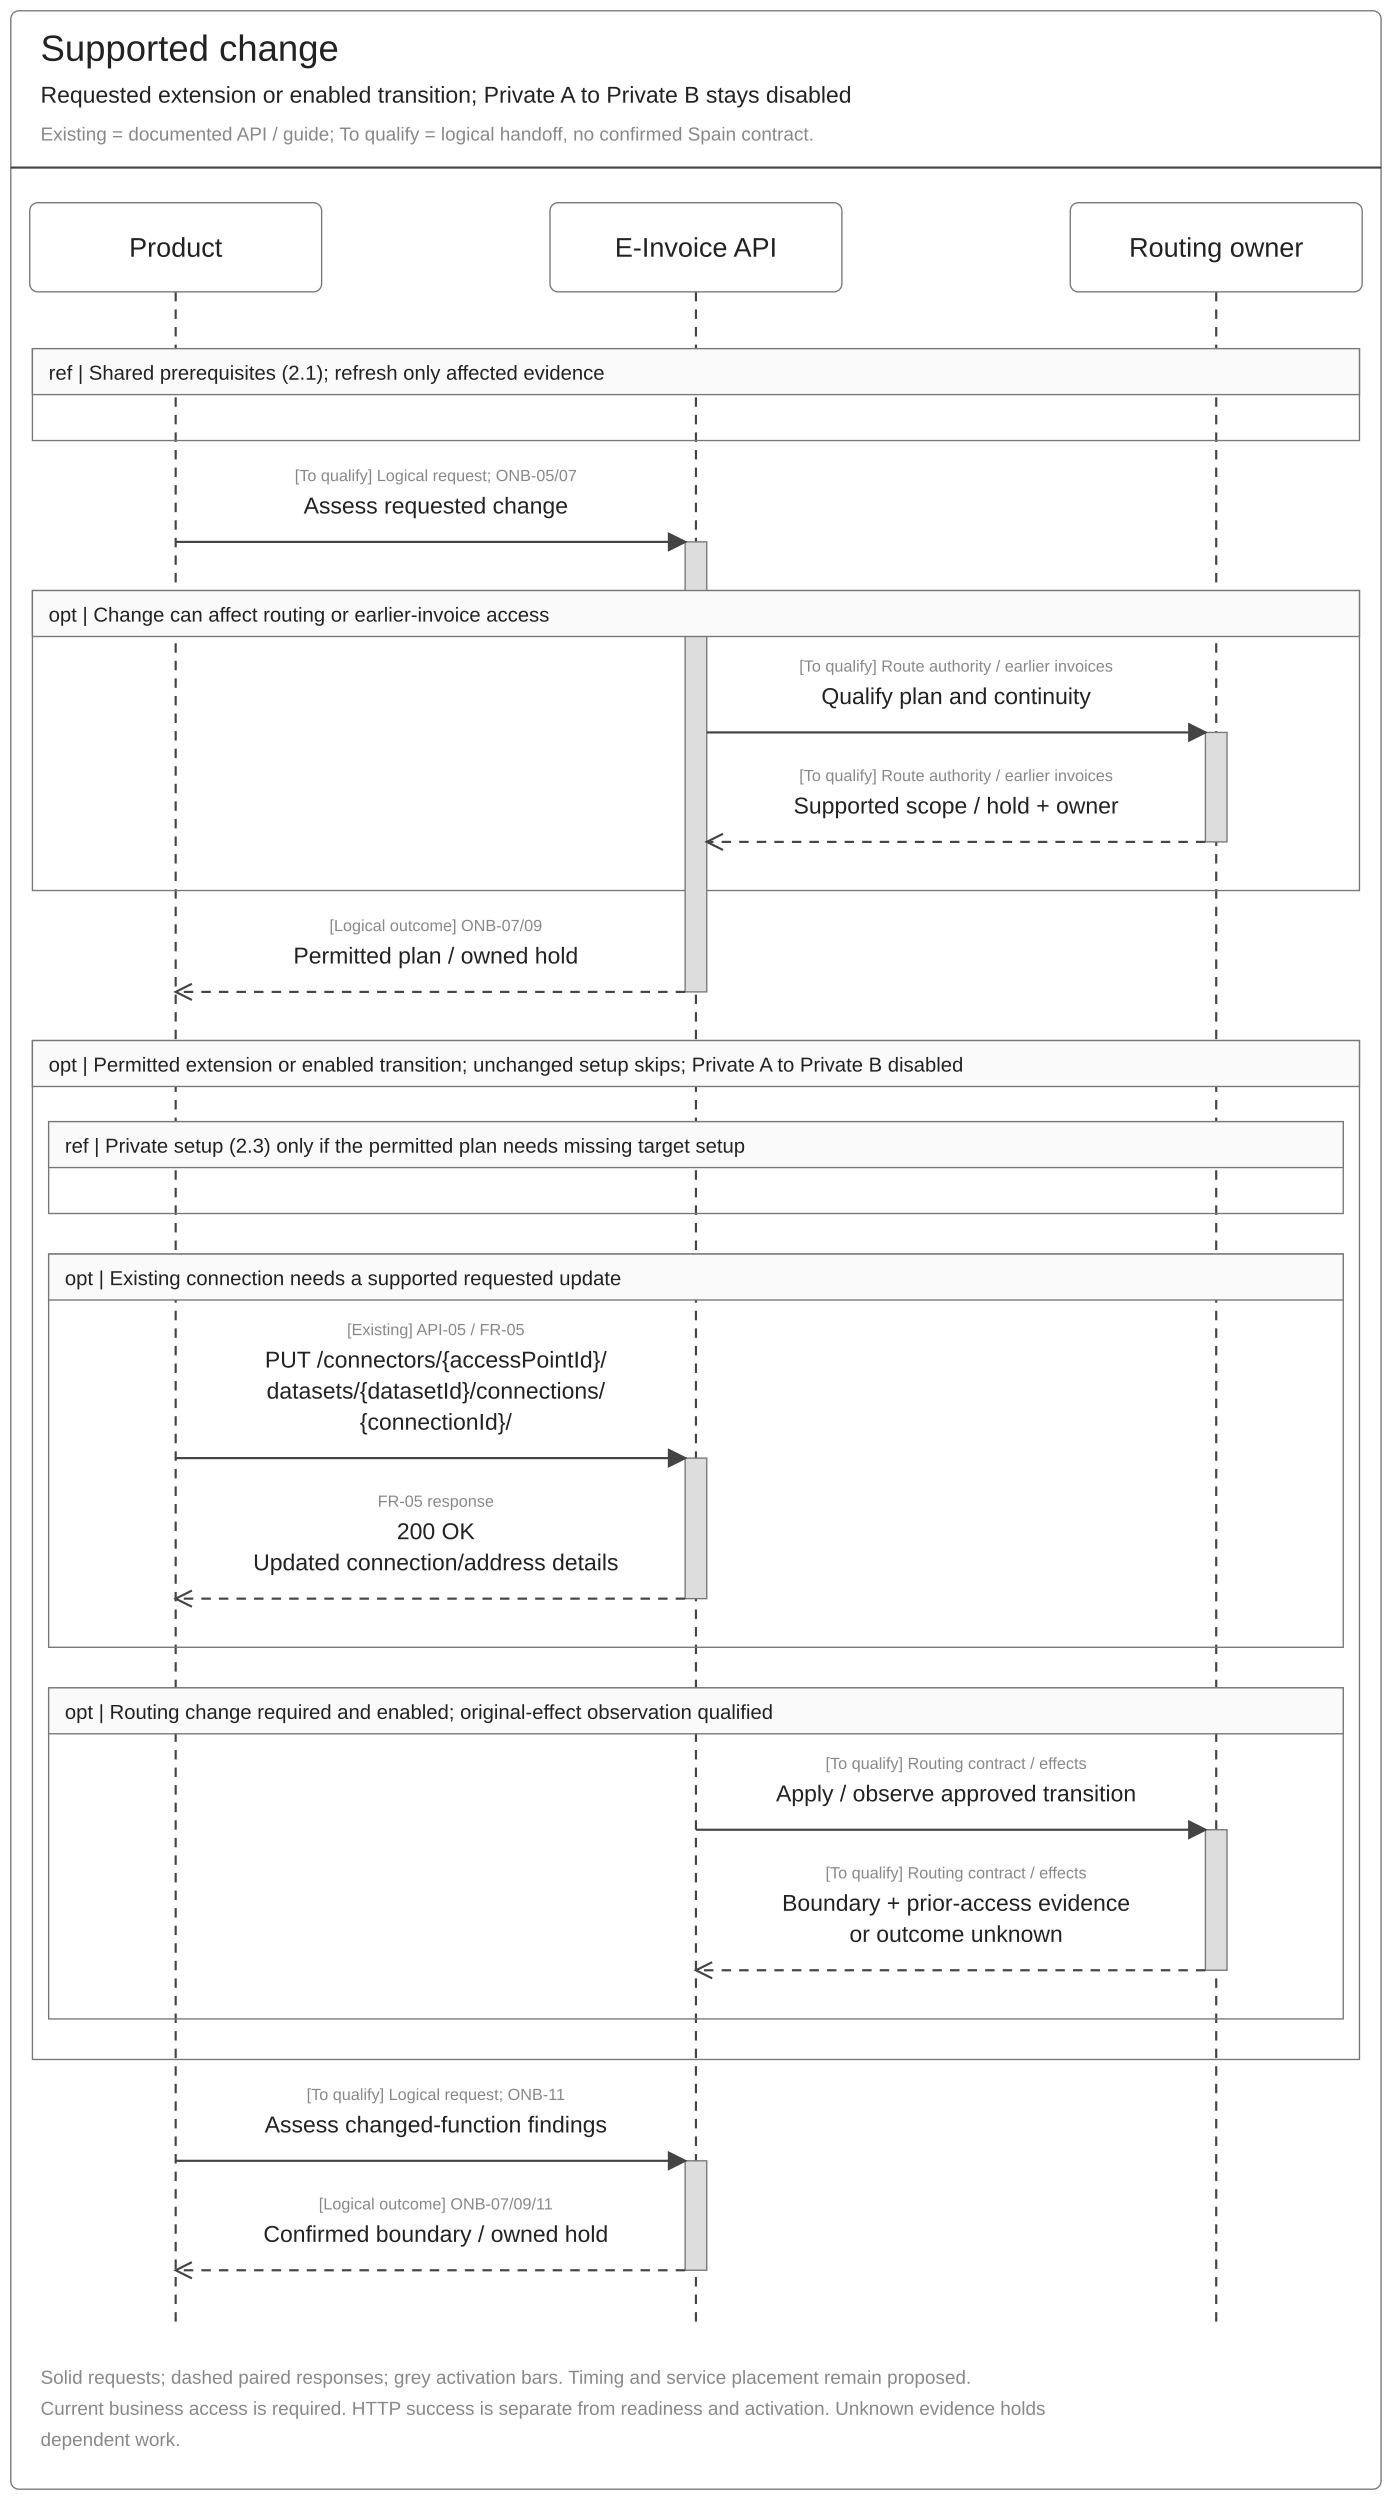
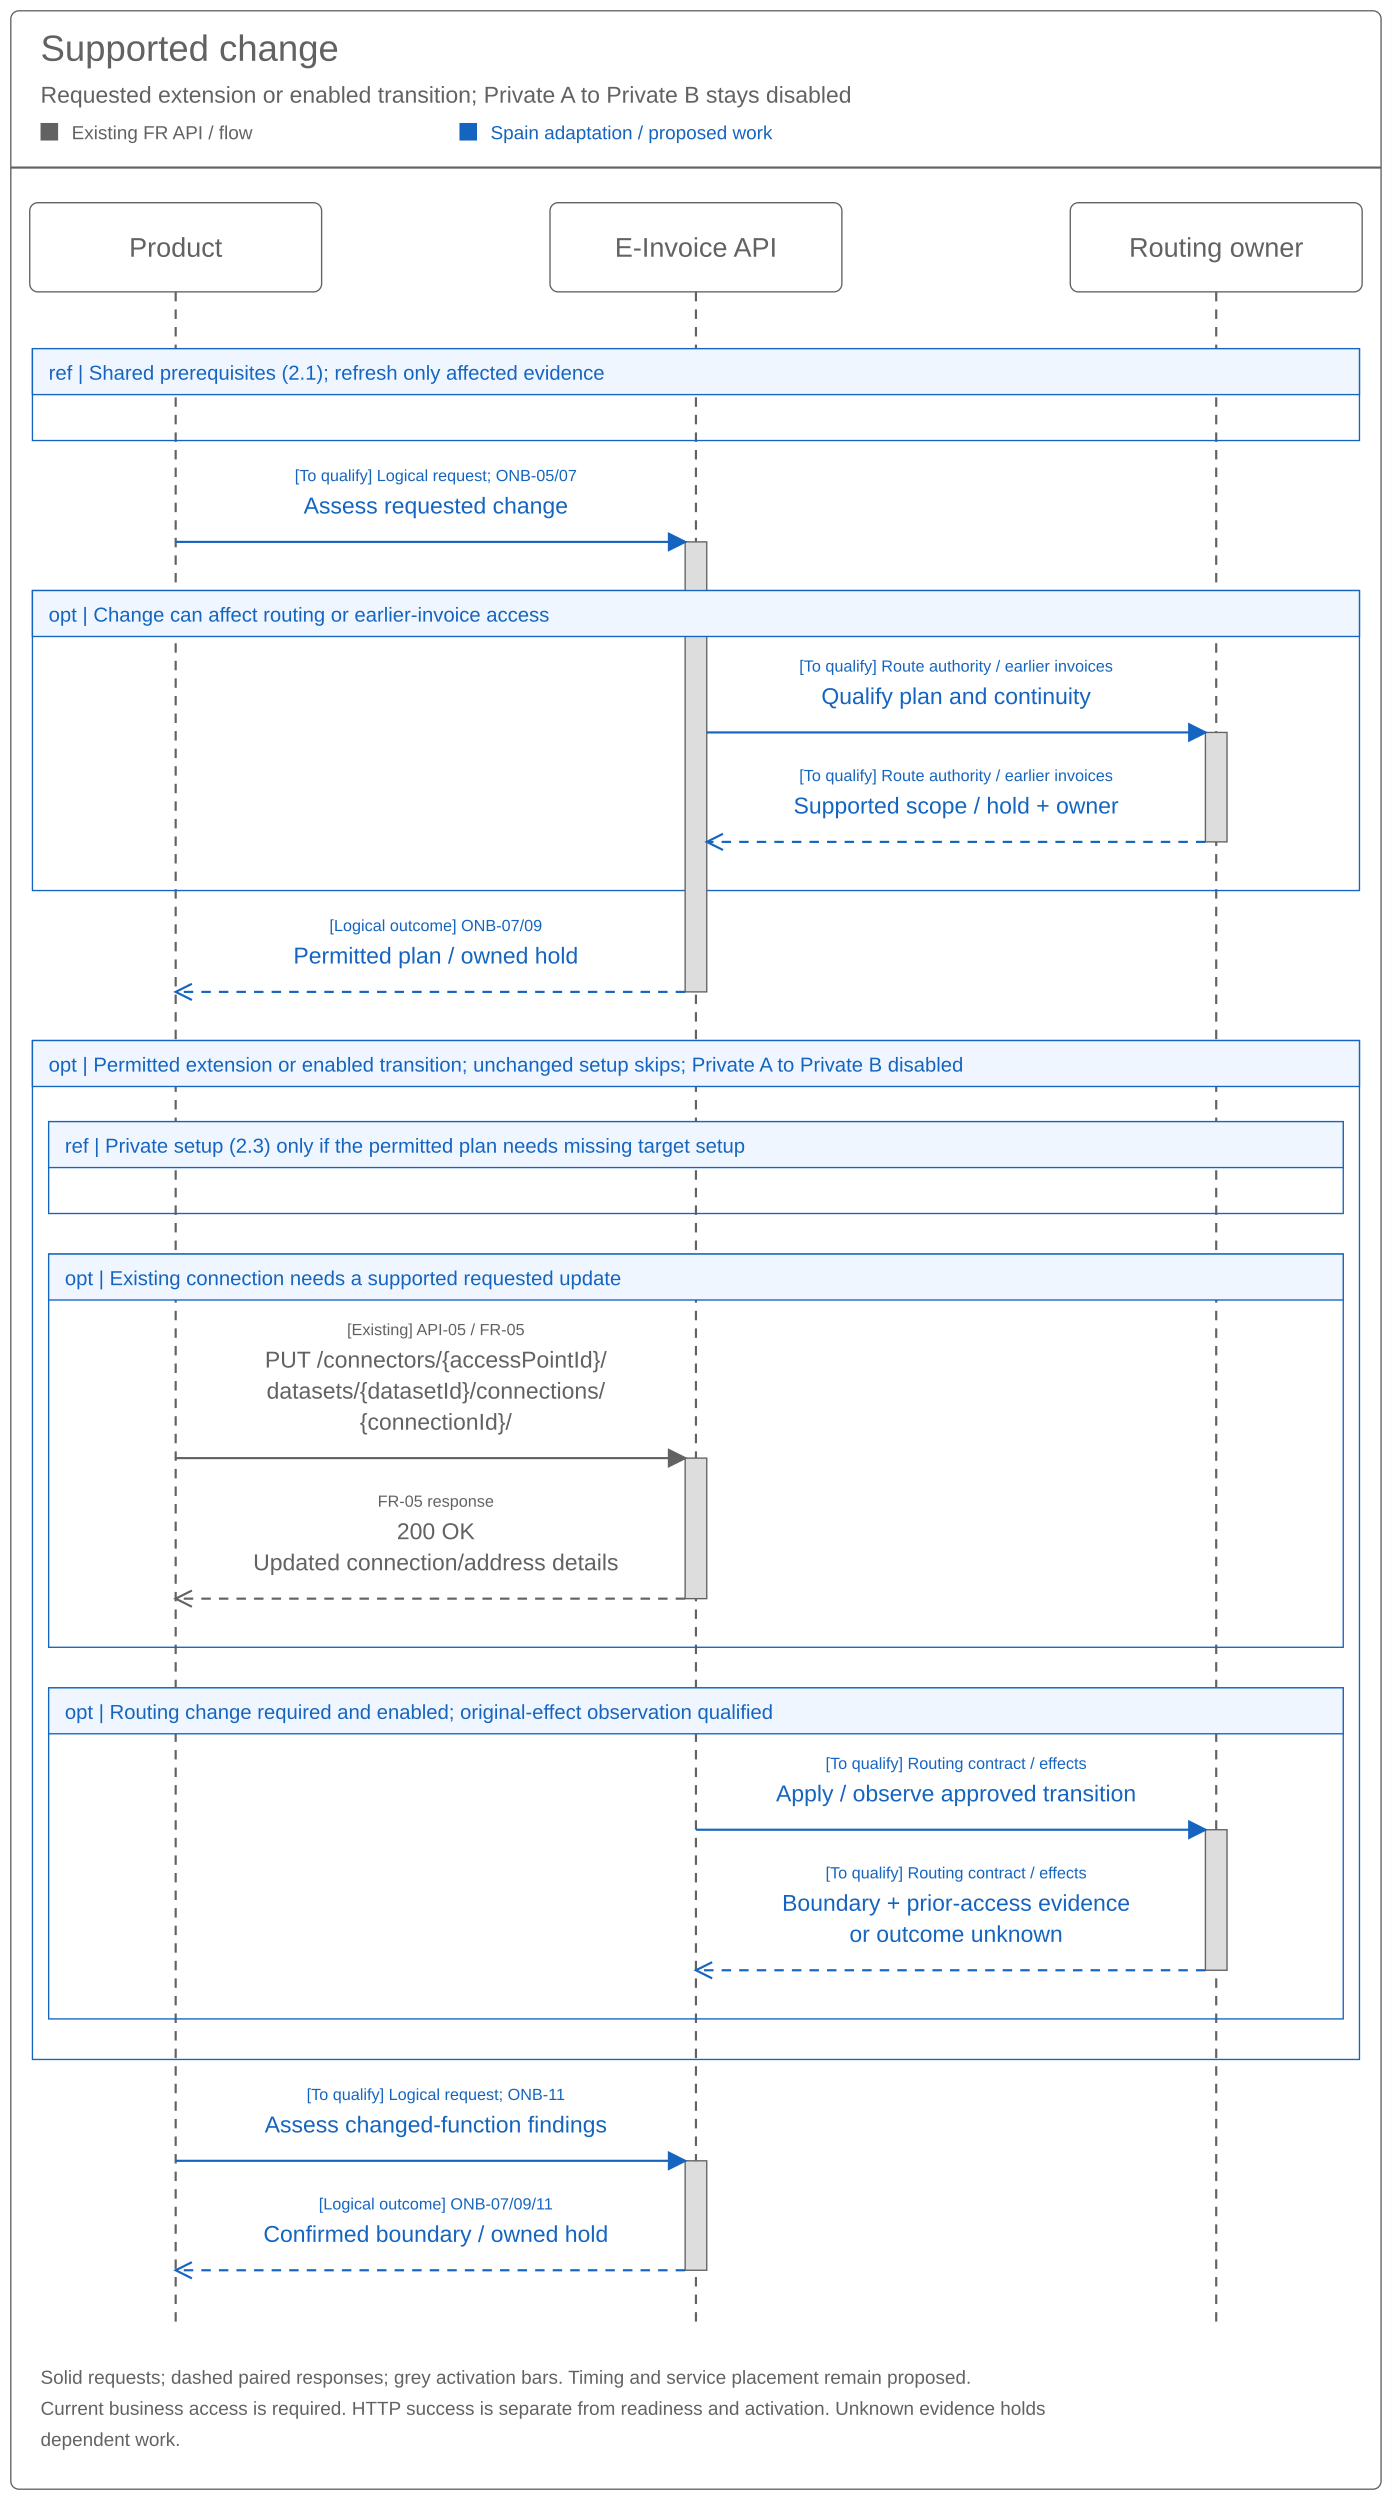
<svg xmlns="http://www.w3.org/2000/svg" aria-label="Supported change" width="1030" height="1850" viewBox="0 0 1030 1850" role="img">
  <rect width="1030" height="1850" fill="white" />
-   <rect x="8" y="8" width="1014" height="1834" fill="white" stroke="#777777" rx="6" />
-   <text font-family="Arial, sans-serif" font-size="27" text-anchor="start" x="30" y="45" fill="#222222">Supported change</text>
-   <text font-family="Arial, sans-serif" font-size="17" text-anchor="start" x="30" y="76" fill="#222222">Requested extension or enabled transition; Private A to Private B stays disabled</text>
-   <text font-family="Arial, sans-serif" font-size="14" text-anchor="start" x="30" y="104" fill="#888888">Existing = documented API / guide; To qualify = logical handoff, no confirmed Spain contract.</text>
-   <path d="M 8,124 L 1022,124" fill="none" stroke="#444444" stroke-width="1.6" />
-   <path d="M 130,216 L 130,1724" fill="none" stroke="#444444" stroke-width="1.6" stroke-dasharray="7 6" />
-   <rect x="22" y="150" width="216" height="66" fill="white" stroke="#777777" rx="6" />
-   <text font-family="Arial, sans-serif" font-size="20" text-anchor="middle" x="130" y="190" fill="#222222">Product</text>
-   <path d="M 515,216 L 515,1724" fill="none" stroke="#444444" stroke-width="1.6" stroke-dasharray="7 6" />
-   <rect x="407" y="150" width="216" height="66" fill="white" stroke="#777777" rx="6" />
-   <text font-family="Arial, sans-serif" font-size="20" text-anchor="middle" x="515" y="190" fill="#222222">E-Invoice API</text>
-   <path d="M 900,216 L 900,1724" fill="none" stroke="#444444" stroke-width="1.6" stroke-dasharray="7 6" />
-   <rect x="792" y="150" width="216" height="66" fill="white" stroke="#777777" rx="6" />
-   <text font-family="Arial, sans-serif" font-size="20" text-anchor="middle" x="900" y="190" fill="#222222">Routing owner</text>
-   <rect x="24" y="258" width="982" height="68" fill="none" stroke="#777777" rx="0" />
-   <rect x="24" y="437" width="982" height="222" fill="none" stroke="#777777" rx="0" />
-   <rect x="36" y="830" width="958" height="68" fill="none" stroke="#777777" rx="0" />
-   <rect x="36" y="928" width="958" height="291" fill="none" stroke="#777777" rx="0" />
-   <rect x="36" y="1249" width="958" height="245" fill="none" stroke="#777777" rx="0" />
-   <rect x="24" y="770" width="982" height="754" fill="none" stroke="#777777" rx="0" />
-   <rect x="892" y="542" width="16" height="81" fill="#dddddd" stroke="#777777" rx="0" />
-   <rect x="507" y="401" width="16" height="333" fill="#dddddd" stroke="#777777" rx="0" />
-   <rect x="507" y="1079" width="16" height="104" fill="#dddddd" stroke="#777777" rx="0" />
-   <rect x="892" y="1354" width="16" height="104" fill="#dddddd" stroke="#777777" rx="0" />
-   <rect x="507" y="1599" width="16" height="81" fill="#dddddd" stroke="#777777" rx="0" />
-   <rect x="24" y="258" width="982" height="34" fill="#fafafa" stroke="#777777" rx="0" />
-   <text font-family="Arial, sans-serif" font-size="15" text-anchor="start" x="36" y="281" fill="#222222">ref | Shared prerequisites (2.1); refresh only affected evidence</text>
-   <rect x="24" y="437" width="982" height="34" fill="#fafafa" stroke="#777777" rx="0" />
-   <text font-family="Arial, sans-serif" font-size="15" text-anchor="start" x="36" y="460" fill="#222222">opt | Change can affect routing or earlier-invoice access</text>
-   <rect x="36" y="830" width="958" height="34" fill="#fafafa" stroke="#777777" rx="0" />
-   <text font-family="Arial, sans-serif" font-size="15" text-anchor="start" x="48" y="853" fill="#222222">ref | Private setup (2.3) only if the permitted plan needs missing target setup</text>
-   <rect x="36" y="928" width="958" height="34" fill="#fafafa" stroke="#777777" rx="0" />
-   <text font-family="Arial, sans-serif" font-size="15" text-anchor="start" x="48" y="951" fill="#222222">opt | Existing connection needs a supported requested update</text>
-   <rect x="36" y="1249" width="958" height="34" fill="#fafafa" stroke="#777777" rx="0" />
-   <text font-family="Arial, sans-serif" font-size="15" text-anchor="start" x="48" y="1272" fill="#222222">opt | Routing change required and enabled; original-effect observation qualified</text>
-   <rect x="24" y="770" width="982" height="34" fill="#fafafa" stroke="#777777" rx="0" />
-   <text font-family="Arial, sans-serif" font-size="15" text-anchor="start" x="36" y="793" fill="#222222">opt | Permitted extension or enabled transition; unchanged setup skips; Private A to Private B disabled</text>
+   <rect x="8" y="8" width="1014" height="1834" fill="white" stroke="#626262" rx="6" />
+   <text font-family="Arial, sans-serif" font-size="27" text-anchor="start" x="30" y="45" fill="#626262">Supported change</text>
+   <text font-family="Arial, sans-serif" font-size="17" text-anchor="start" x="30" y="76" fill="#626262">Requested extension or enabled transition; Private A to Private B stays disabled</text>
+   <path d="M 8,124 L 1022,124" fill="none" stroke="#626262" stroke-width="1.6" />
+   <path d="M 130,216 L 130,1724" fill="none" stroke="#626262" stroke-width="1.6" stroke-dasharray="7 6" />
+   <rect x="22" y="150" width="216" height="66" fill="white" stroke="#626262" rx="6" />
+   <text font-family="Arial, sans-serif" font-size="20" text-anchor="middle" x="130" y="190" fill="#626262">Product</text>
+   <path d="M 515,216 L 515,1724" fill="none" stroke="#626262" stroke-width="1.6" stroke-dasharray="7 6" />
+   <rect x="407" y="150" width="216" height="66" fill="white" stroke="#626262" rx="6" />
+   <text font-family="Arial, sans-serif" font-size="20" text-anchor="middle" x="515" y="190" fill="#626262">E-Invoice API</text>
+   <path d="M 900,216 L 900,1724" fill="none" stroke="#626262" stroke-width="1.6" stroke-dasharray="7 6" />
+   <rect x="792" y="150" width="216" height="66" fill="white" stroke="#626262" rx="6" />
+   <text font-family="Arial, sans-serif" font-size="20" text-anchor="middle" x="900" y="190" fill="#626262">Routing owner</text>
+   <rect x="24" y="258" width="982" height="68" fill="none" stroke="#1565C0" rx="0" />
+   <rect x="24" y="437" width="982" height="222" fill="none" stroke="#1565C0" rx="0" />
+   <rect x="36" y="830" width="958" height="68" fill="none" stroke="#1565C0" rx="0" />
+   <rect x="36" y="928" width="958" height="291" fill="none" stroke="#1565C0" rx="0" />
+   <rect x="36" y="1249" width="958" height="245" fill="none" stroke="#1565C0" rx="0" />
+   <rect x="24" y="770" width="982" height="754" fill="none" stroke="#1565C0" rx="0" />
+   <rect x="892" y="542" width="16" height="81" fill="#dddddd" stroke="#626262" rx="0" />
+   <rect x="507" y="401" width="16" height="333" fill="#dddddd" stroke="#626262" rx="0" />
+   <rect x="507" y="1079" width="16" height="104" fill="#dddddd" stroke="#626262" rx="0" />
+   <rect x="892" y="1354" width="16" height="104" fill="#dddddd" stroke="#626262" rx="0" />
+   <rect x="507" y="1599" width="16" height="81" fill="#dddddd" stroke="#626262" rx="0" />
+   <rect x="24" y="258" width="982" height="34" fill="#EFF6FF" stroke="#1565C0" rx="0" />
+   <text font-family="Arial, sans-serif" font-size="15" text-anchor="start" x="36" y="281" fill="#1565C0">ref | Shared prerequisites (2.1); refresh only affected evidence</text>
+   <rect x="24" y="437" width="982" height="34" fill="#EFF6FF" stroke="#1565C0" rx="0" />
+   <text font-family="Arial, sans-serif" font-size="15" text-anchor="start" x="36" y="460" fill="#1565C0">opt | Change can affect routing or earlier-invoice access</text>
+   <rect x="36" y="830" width="958" height="34" fill="#EFF6FF" stroke="#1565C0" rx="0" />
+   <text font-family="Arial, sans-serif" font-size="15" text-anchor="start" x="48" y="853" fill="#1565C0">ref | Private setup (2.3) only if the permitted plan needs missing target setup</text>
+   <rect x="36" y="928" width="958" height="34" fill="#EFF6FF" stroke="#1565C0" rx="0" />
+   <text font-family="Arial, sans-serif" font-size="15" text-anchor="start" x="48" y="951" fill="#1565C0">opt | Existing connection needs a supported requested update</text>
+   <rect x="36" y="1249" width="958" height="34" fill="#EFF6FF" stroke="#1565C0" rx="0" />
+   <text font-family="Arial, sans-serif" font-size="15" text-anchor="start" x="48" y="1272" fill="#1565C0">opt | Routing change required and enabled; original-effect observation qualified</text>
+   <rect x="24" y="770" width="982" height="34" fill="#EFF6FF" stroke="#1565C0" rx="0" />
+   <text font-family="Arial, sans-serif" font-size="15" text-anchor="start" x="36" y="793" fill="#1565C0">opt | Permitted extension or enabled transition; unchanged setup skips; Private A to Private B disabled</text>
  <rect x="142" y="338" width="361" height="54" fill="white" stroke="none" rx="0" />
-   <text font-family="Arial, sans-serif" font-size="12" text-anchor="middle" x="322.5" y="356" fill="#888888">[To qualify] Logical request; ONB-05/07</text>
-   <text font-family="Arial, sans-serif" font-size="17" text-anchor="middle" x="322.5" y="380" fill="#222222">Assess requested change</text>
-   <path d="M 130,401 L 507,401" fill="none" stroke="#444444" stroke-width="1.6" />
-   <path stroke-width="1.6" d="M 495,395 L 507,401 L 495,407 Z" fill="#444444" stroke="#444444" />
+   <text font-family="Arial, sans-serif" font-size="12" text-anchor="middle" x="322.5" y="356" fill="#1565C0">[To qualify] Logical request; ONB-05/07</text>
+   <text font-family="Arial, sans-serif" font-size="17" text-anchor="middle" x="322.5" y="380" fill="#1565C0">Assess requested change</text>
+   <path d="M 130,401 L 507,401" fill="none" stroke="#1565C0" stroke-width="1.6" />
+   <path stroke-width="1.6" d="M 495,395 L 507,401 L 495,407 Z" fill="#1565C0" stroke="#1565C0" />
  <rect x="527" y="479" width="361" height="54" fill="white" stroke="none" rx="0" />
-   <text font-family="Arial, sans-serif" font-size="12" text-anchor="middle" x="707.5" y="497" fill="#888888">[To qualify] Route authority / earlier invoices</text>
-   <text font-family="Arial, sans-serif" font-size="17" text-anchor="middle" x="707.5" y="521" fill="#222222">Qualify plan and continuity</text>
-   <path d="M 523,542 L 892,542" fill="none" stroke="#444444" stroke-width="1.6" />
-   <path stroke-width="1.6" d="M 880,536 L 892,542 L 880,548 Z" fill="#444444" stroke="#444444" />
+   <text font-family="Arial, sans-serif" font-size="12" text-anchor="middle" x="707.5" y="497" fill="#1565C0">[To qualify] Route authority / earlier invoices</text>
+   <text font-family="Arial, sans-serif" font-size="17" text-anchor="middle" x="707.5" y="521" fill="#1565C0">Qualify plan and continuity</text>
+   <path d="M 523,542 L 892,542" fill="none" stroke="#1565C0" stroke-width="1.6" />
+   <path stroke-width="1.6" d="M 880,536 L 892,542 L 880,548 Z" fill="#1565C0" stroke="#1565C0" />
  <rect x="527" y="560" width="361" height="54" fill="white" stroke="none" rx="0" />
-   <text font-family="Arial, sans-serif" font-size="12" text-anchor="middle" x="707.5" y="578" fill="#888888">[To qualify] Route authority / earlier invoices</text>
-   <text font-family="Arial, sans-serif" font-size="17" text-anchor="middle" x="707.5" y="602" fill="#222222">Supported scope / hold + owner</text>
-   <path d="M 892,623 L 523,623" fill="none" stroke="#444444" stroke-width="1.6" stroke-dasharray="7 6" />
-   <path stroke-width="1.6" d="M 535,617 L 523,623 L 535,629" fill="none" stroke="#444444" />
+   <text font-family="Arial, sans-serif" font-size="12" text-anchor="middle" x="707.5" y="578" fill="#1565C0">[To qualify] Route authority / earlier invoices</text>
+   <text font-family="Arial, sans-serif" font-size="17" text-anchor="middle" x="707.5" y="602" fill="#1565C0">Supported scope / hold + owner</text>
+   <path d="M 892,623 L 523,623" fill="none" stroke="#1565C0" stroke-width="1.6" stroke-dasharray="7 6" />
+   <path stroke-width="1.6" d="M 535,617 L 523,623 L 535,629" fill="none" stroke="#1565C0" />
  <rect x="142" y="671" width="361" height="54" fill="white" stroke="none" rx="0" />
-   <text font-family="Arial, sans-serif" font-size="12" text-anchor="middle" x="322.5" y="689" fill="#888888">[Logical outcome] ONB-07/09</text>
-   <text font-family="Arial, sans-serif" font-size="17" text-anchor="middle" x="322.5" y="713" fill="#222222">Permitted plan / owned hold</text>
-   <path d="M 507,734 L 130,734" fill="none" stroke="#444444" stroke-width="1.6" stroke-dasharray="7 6" />
-   <path stroke-width="1.6" d="M 142,728 L 130,734 L 142,740" fill="none" stroke="#444444" />
+   <text font-family="Arial, sans-serif" font-size="12" text-anchor="middle" x="322.5" y="689" fill="#1565C0">[Logical outcome] ONB-07/09</text>
+   <text font-family="Arial, sans-serif" font-size="17" text-anchor="middle" x="322.5" y="713" fill="#1565C0">Permitted plan / owned hold</text>
+   <path d="M 507,734 L 130,734" fill="none" stroke="#1565C0" stroke-width="1.6" stroke-dasharray="7 6" />
+   <path stroke-width="1.6" d="M 142,728 L 130,734 L 142,740" fill="none" stroke="#1565C0" />
  <rect x="142" y="970" width="361" height="100" fill="white" stroke="none" rx="0" />
-   <text font-family="Arial, sans-serif" font-size="12" text-anchor="middle" x="322.5" y="988" fill="#888888">[Existing] API-05 / FR-05</text>
-   <text font-family="Arial, sans-serif" font-size="17" text-anchor="middle" x="322.5" y="1012" fill="#222222">PUT /connectors/{accessPointId}/</text>
-   <text font-family="Arial, sans-serif" font-size="17" text-anchor="middle" x="322.5" y="1035" fill="#222222">datasets/{datasetId}/connections/</text>
-   <text font-family="Arial, sans-serif" font-size="17" text-anchor="middle" x="322.5" y="1058" fill="#222222">{connectionId}/</text>
-   <path d="M 130,1079 L 507,1079" fill="none" stroke="#444444" stroke-width="1.6" />
-   <path stroke-width="1.6" d="M 495,1073 L 507,1079 L 495,1085 Z" fill="#444444" stroke="#444444" />
+   <text font-family="Arial, sans-serif" font-size="12" text-anchor="middle" x="322.5" y="988" fill="#626262">[Existing] API-05 / FR-05</text>
+   <text font-family="Arial, sans-serif" font-size="17" text-anchor="middle" x="322.5" y="1012" fill="#626262">PUT /connectors/{accessPointId}/</text>
+   <text font-family="Arial, sans-serif" font-size="17" text-anchor="middle" x="322.5" y="1035" fill="#626262">datasets/{datasetId}/connections/</text>
+   <text font-family="Arial, sans-serif" font-size="17" text-anchor="middle" x="322.5" y="1058" fill="#626262">{connectionId}/</text>
+   <path d="M 130,1079 L 507,1079" fill="none" stroke="#626262" stroke-width="1.6" />
+   <path stroke-width="1.6" d="M 495,1073 L 507,1079 L 495,1085 Z" fill="#626262" stroke="#626262" />
  <rect x="142" y="1097" width="361" height="77" fill="white" stroke="none" rx="0" />
-   <text font-family="Arial, sans-serif" font-size="12" text-anchor="middle" x="322.5" y="1115" fill="#888888">FR-05 response</text>
-   <text font-family="Arial, sans-serif" font-size="17" text-anchor="middle" x="322.5" y="1139" fill="#222222">200 OK</text>
-   <text font-family="Arial, sans-serif" font-size="17" text-anchor="middle" x="322.5" y="1162" fill="#222222">Updated connection/address details</text>
-   <path d="M 507,1183 L 130,1183" fill="none" stroke="#444444" stroke-width="1.6" stroke-dasharray="7 6" />
-   <path stroke-width="1.6" d="M 142,1177 L 130,1183 L 142,1189" fill="none" stroke="#444444" />
+   <text font-family="Arial, sans-serif" font-size="12" text-anchor="middle" x="322.5" y="1115" fill="#626262">FR-05 response</text>
+   <text font-family="Arial, sans-serif" font-size="17" text-anchor="middle" x="322.5" y="1139" fill="#626262">200 OK</text>
+   <text font-family="Arial, sans-serif" font-size="17" text-anchor="middle" x="322.5" y="1162" fill="#626262">Updated connection/address details</text>
+   <path d="M 507,1183 L 130,1183" fill="none" stroke="#626262" stroke-width="1.6" stroke-dasharray="7 6" />
+   <path stroke-width="1.6" d="M 142,1177 L 130,1183 L 142,1189" fill="none" stroke="#626262" />
  <rect x="527" y="1291" width="361" height="54" fill="white" stroke="none" rx="0" />
-   <text font-family="Arial, sans-serif" font-size="12" text-anchor="middle" x="707.5" y="1309" fill="#888888">[To qualify] Routing contract / effects</text>
-   <text font-family="Arial, sans-serif" font-size="17" text-anchor="middle" x="707.5" y="1333" fill="#222222">Apply / observe approved transition</text>
-   <path d="M 515,1354 L 892,1354" fill="none" stroke="#444444" stroke-width="1.6" />
-   <path stroke-width="1.6" d="M 880,1348 L 892,1354 L 880,1360 Z" fill="#444444" stroke="#444444" />
+   <text font-family="Arial, sans-serif" font-size="12" text-anchor="middle" x="707.5" y="1309" fill="#1565C0">[To qualify] Routing contract / effects</text>
+   <text font-family="Arial, sans-serif" font-size="17" text-anchor="middle" x="707.5" y="1333" fill="#1565C0">Apply / observe approved transition</text>
+   <path d="M 515,1354 L 892,1354" fill="none" stroke="#1565C0" stroke-width="1.6" />
+   <path stroke-width="1.6" d="M 880,1348 L 892,1354 L 880,1360 Z" fill="#1565C0" stroke="#1565C0" />
  <rect x="527" y="1372" width="361" height="77" fill="white" stroke="none" rx="0" />
-   <text font-family="Arial, sans-serif" font-size="12" text-anchor="middle" x="707.5" y="1390" fill="#888888">[To qualify] Routing contract / effects</text>
-   <text font-family="Arial, sans-serif" font-size="17" text-anchor="middle" x="707.5" y="1414" fill="#222222">Boundary + prior-access evidence</text>
-   <text font-family="Arial, sans-serif" font-size="17" text-anchor="middle" x="707.5" y="1437" fill="#222222">or outcome unknown</text>
-   <path d="M 892,1458 L 515,1458" fill="none" stroke="#444444" stroke-width="1.6" stroke-dasharray="7 6" />
-   <path stroke-width="1.6" d="M 527,1452 L 515,1458 L 527,1464" fill="none" stroke="#444444" />
+   <text font-family="Arial, sans-serif" font-size="12" text-anchor="middle" x="707.5" y="1390" fill="#1565C0">[To qualify] Routing contract / effects</text>
+   <text font-family="Arial, sans-serif" font-size="17" text-anchor="middle" x="707.5" y="1414" fill="#1565C0">Boundary + prior-access evidence</text>
+   <text font-family="Arial, sans-serif" font-size="17" text-anchor="middle" x="707.5" y="1437" fill="#1565C0">or outcome unknown</text>
+   <path d="M 892,1458 L 515,1458" fill="none" stroke="#1565C0" stroke-width="1.6" stroke-dasharray="7 6" />
+   <path stroke-width="1.6" d="M 527,1452 L 515,1458 L 527,1464" fill="none" stroke="#1565C0" />
  <rect x="142" y="1536" width="361" height="54" fill="white" stroke="none" rx="0" />
-   <text font-family="Arial, sans-serif" font-size="12" text-anchor="middle" x="322.5" y="1554" fill="#888888">[To qualify] Logical request; ONB-11</text>
-   <text font-family="Arial, sans-serif" font-size="17" text-anchor="middle" x="322.5" y="1578" fill="#222222">Assess changed-function findings</text>
-   <path d="M 130,1599 L 507,1599" fill="none" stroke="#444444" stroke-width="1.6" />
-   <path stroke-width="1.6" d="M 495,1593 L 507,1599 L 495,1605 Z" fill="#444444" stroke="#444444" />
+   <text font-family="Arial, sans-serif" font-size="12" text-anchor="middle" x="322.5" y="1554" fill="#1565C0">[To qualify] Logical request; ONB-11</text>
+   <text font-family="Arial, sans-serif" font-size="17" text-anchor="middle" x="322.5" y="1578" fill="#1565C0">Assess changed-function findings</text>
+   <path d="M 130,1599 L 507,1599" fill="none" stroke="#1565C0" stroke-width="1.6" />
+   <path stroke-width="1.6" d="M 495,1593 L 507,1599 L 495,1605 Z" fill="#1565C0" stroke="#1565C0" />
  <rect x="142" y="1617" width="361" height="54" fill="white" stroke="none" rx="0" />
-   <text font-family="Arial, sans-serif" font-size="12" text-anchor="middle" x="322.5" y="1635" fill="#888888">[Logical outcome] ONB-07/09/11</text>
-   <text font-family="Arial, sans-serif" font-size="17" text-anchor="middle" x="322.5" y="1659" fill="#222222">Confirmed boundary / owned hold</text>
-   <path d="M 507,1680 L 130,1680" fill="none" stroke="#444444" stroke-width="1.6" stroke-dasharray="7 6" />
-   <path stroke-width="1.6" d="M 142,1674 L 130,1680 L 142,1686" fill="none" stroke="#444444" />
-   <text font-family="Arial, sans-serif" font-size="14" text-anchor="start" x="30" y="1764" fill="#888888">Solid requests; dashed paired responses; grey activation bars. Timing and service placement remain proposed.</text>
-   <text font-family="Arial, sans-serif" font-size="14" text-anchor="start" x="30" y="1787" fill="#888888">Current business access is required. HTTP success is separate from readiness and activation. Unknown evidence holds</text>
-   <text font-family="Arial, sans-serif" font-size="14" text-anchor="start" x="30" y="1810" fill="#888888">dependent work.</text>
+   <text font-family="Arial, sans-serif" font-size="12" text-anchor="middle" x="322.5" y="1635" fill="#1565C0">[Logical outcome] ONB-07/09/11</text>
+   <text font-family="Arial, sans-serif" font-size="17" text-anchor="middle" x="322.5" y="1659" fill="#1565C0">Confirmed boundary / owned hold</text>
+   <path d="M 507,1680 L 130,1680" fill="none" stroke="#1565C0" stroke-width="1.6" stroke-dasharray="7 6" />
+   <path stroke-width="1.6" d="M 142,1674 L 130,1680 L 142,1686" fill="none" stroke="#1565C0" />
+   <text font-family="Arial, sans-serif" font-size="14" text-anchor="start" x="30" y="1764" fill="#626262">Solid requests; dashed paired responses; grey activation bars. Timing and service placement remain proposed.</text>
+   <text font-family="Arial, sans-serif" font-size="14" text-anchor="start" x="30" y="1787" fill="#626262">Current business access is required. HTTP success is separate from readiness and activation. Unknown evidence holds</text>
+   <text font-family="Arial, sans-serif" font-size="14" text-anchor="start" x="30" y="1810" fill="#626262">dependent work.</text>
+   <rect id="reuse-legend-grey-swatch" x="30" y="91" width="13" height="13" fill="#626262" />
+   <text font-family="Arial, sans-serif" font-size="14" id="reuse-legend-grey-label" x="53" y="103" fill="#626262">Existing FR API / flow</text>
+   <rect id="reuse-legend-blue-swatch" x="340" y="91" width="13" height="13" fill="#1565C0" />
+   <text font-family="Arial, sans-serif" font-size="14" id="reuse-legend-blue-label" x="363" y="103" fill="#1565C0">Spain adaptation / proposed work</text>
</svg>
